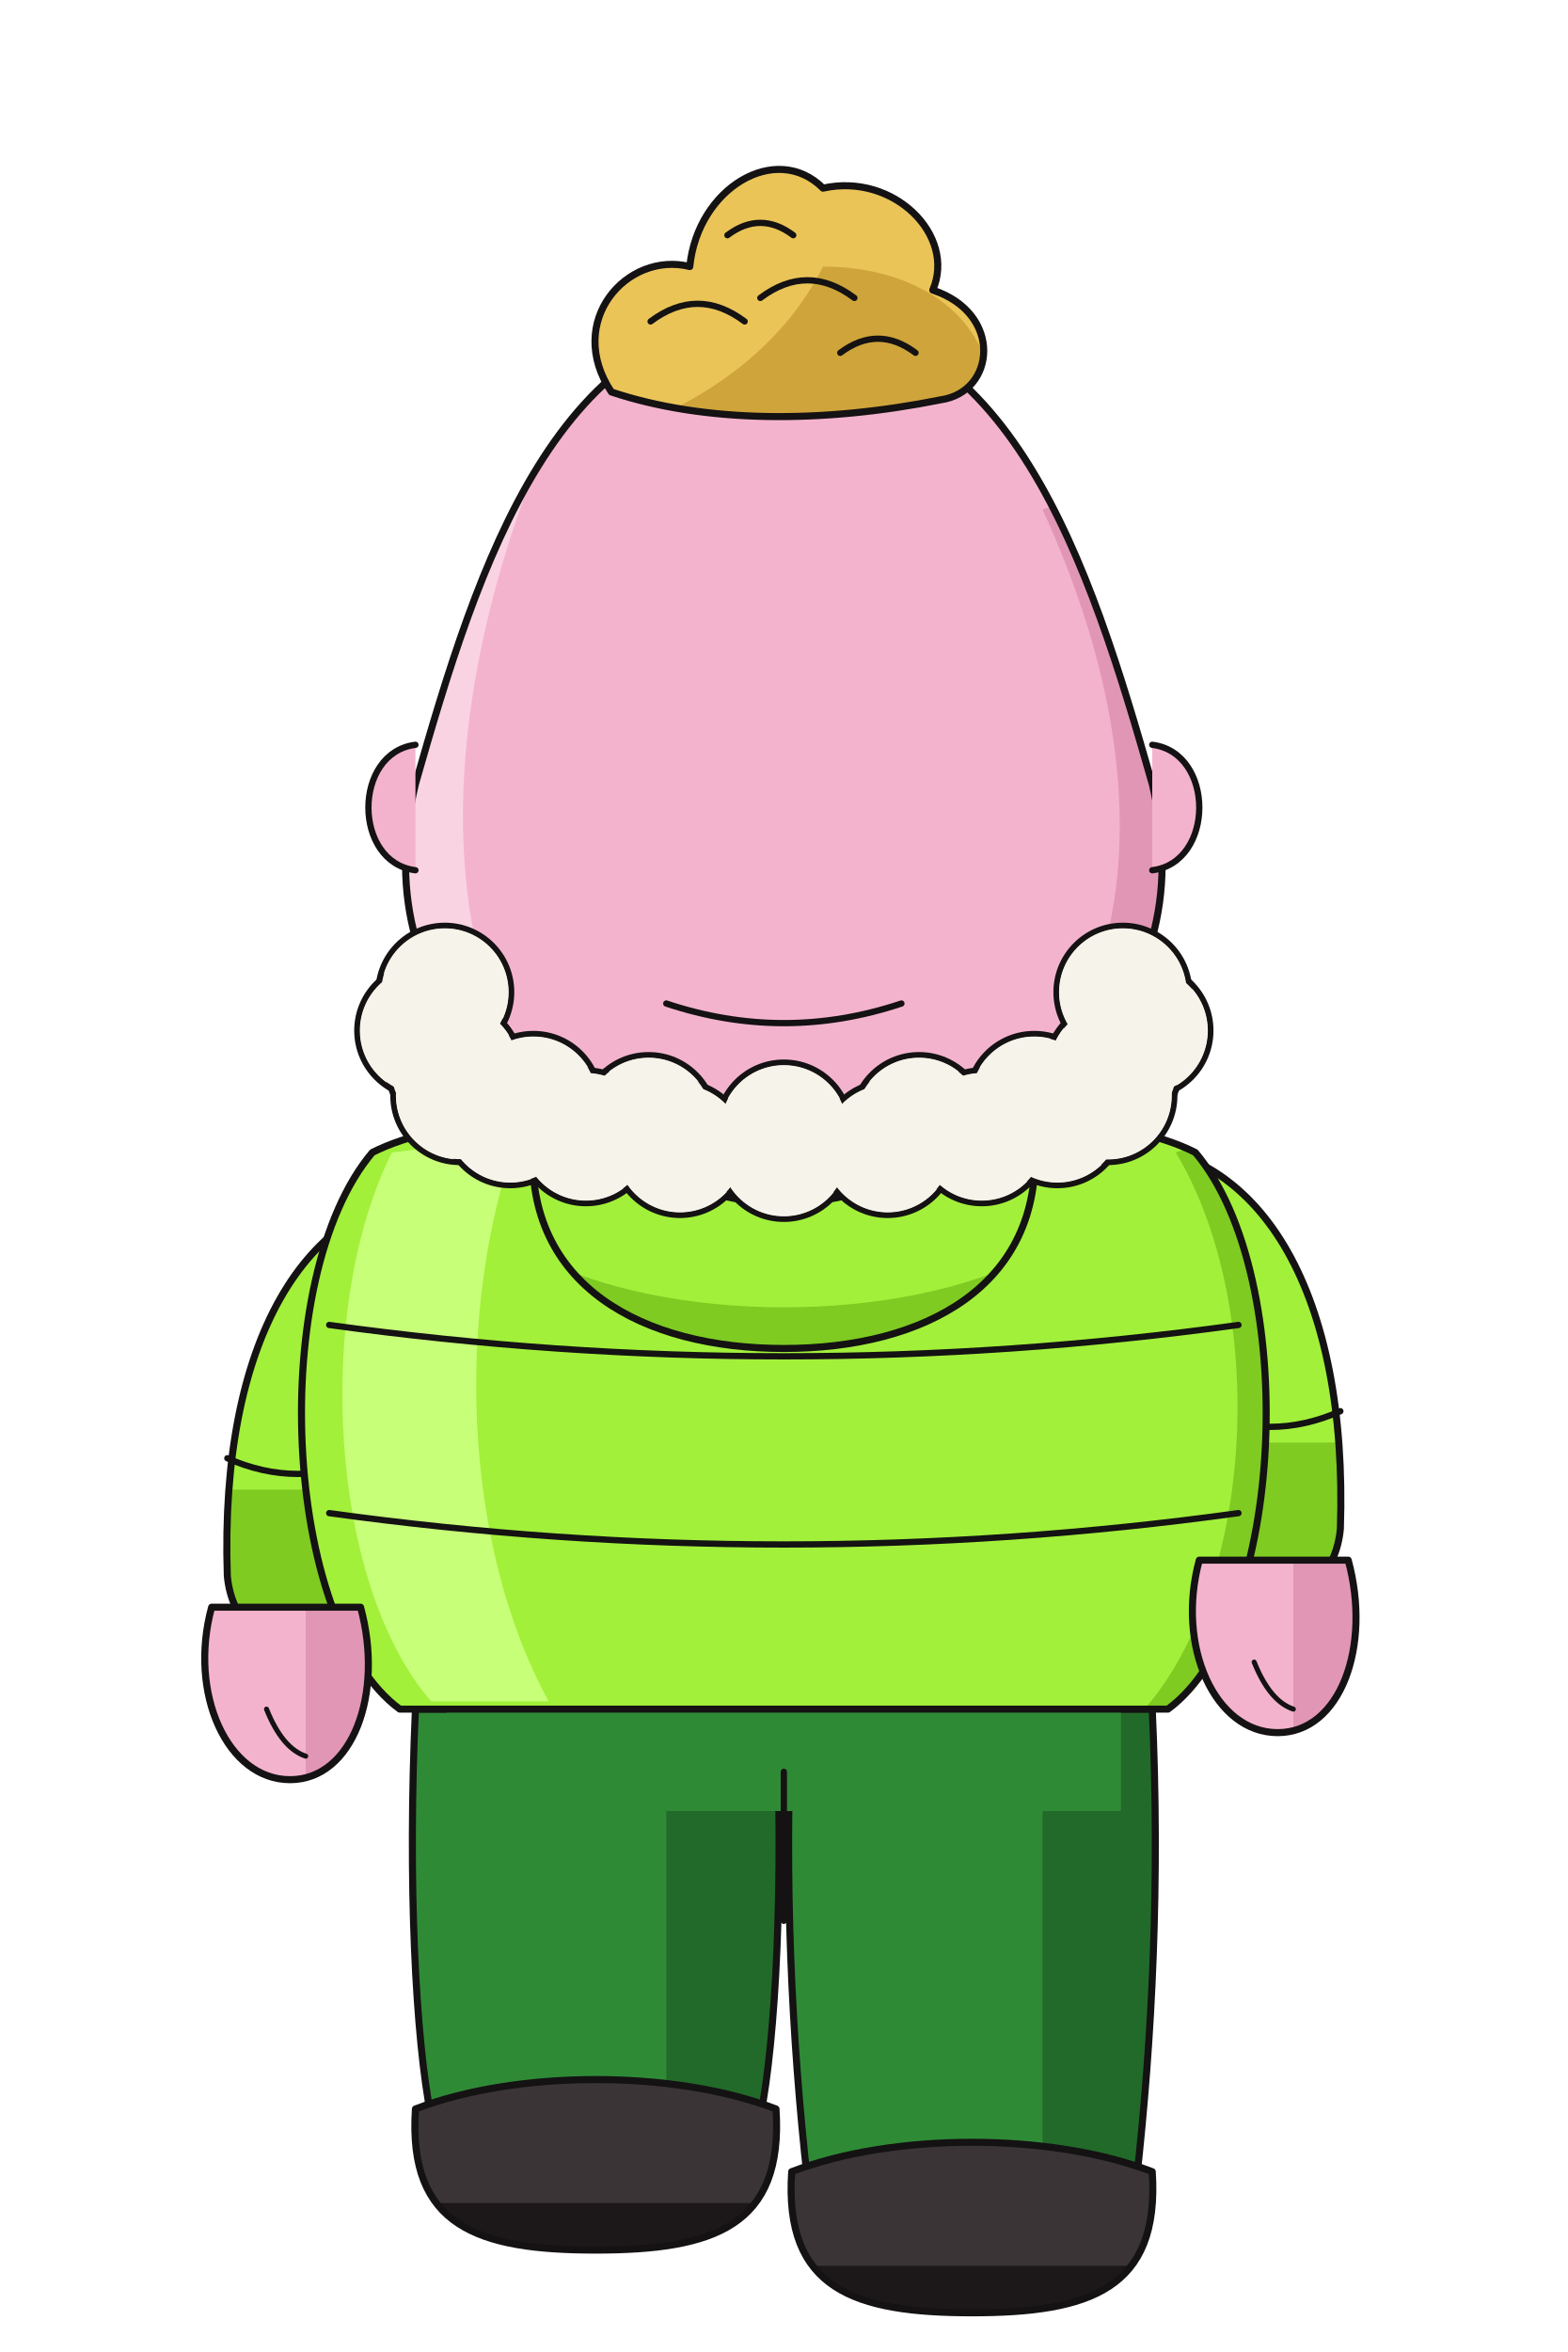
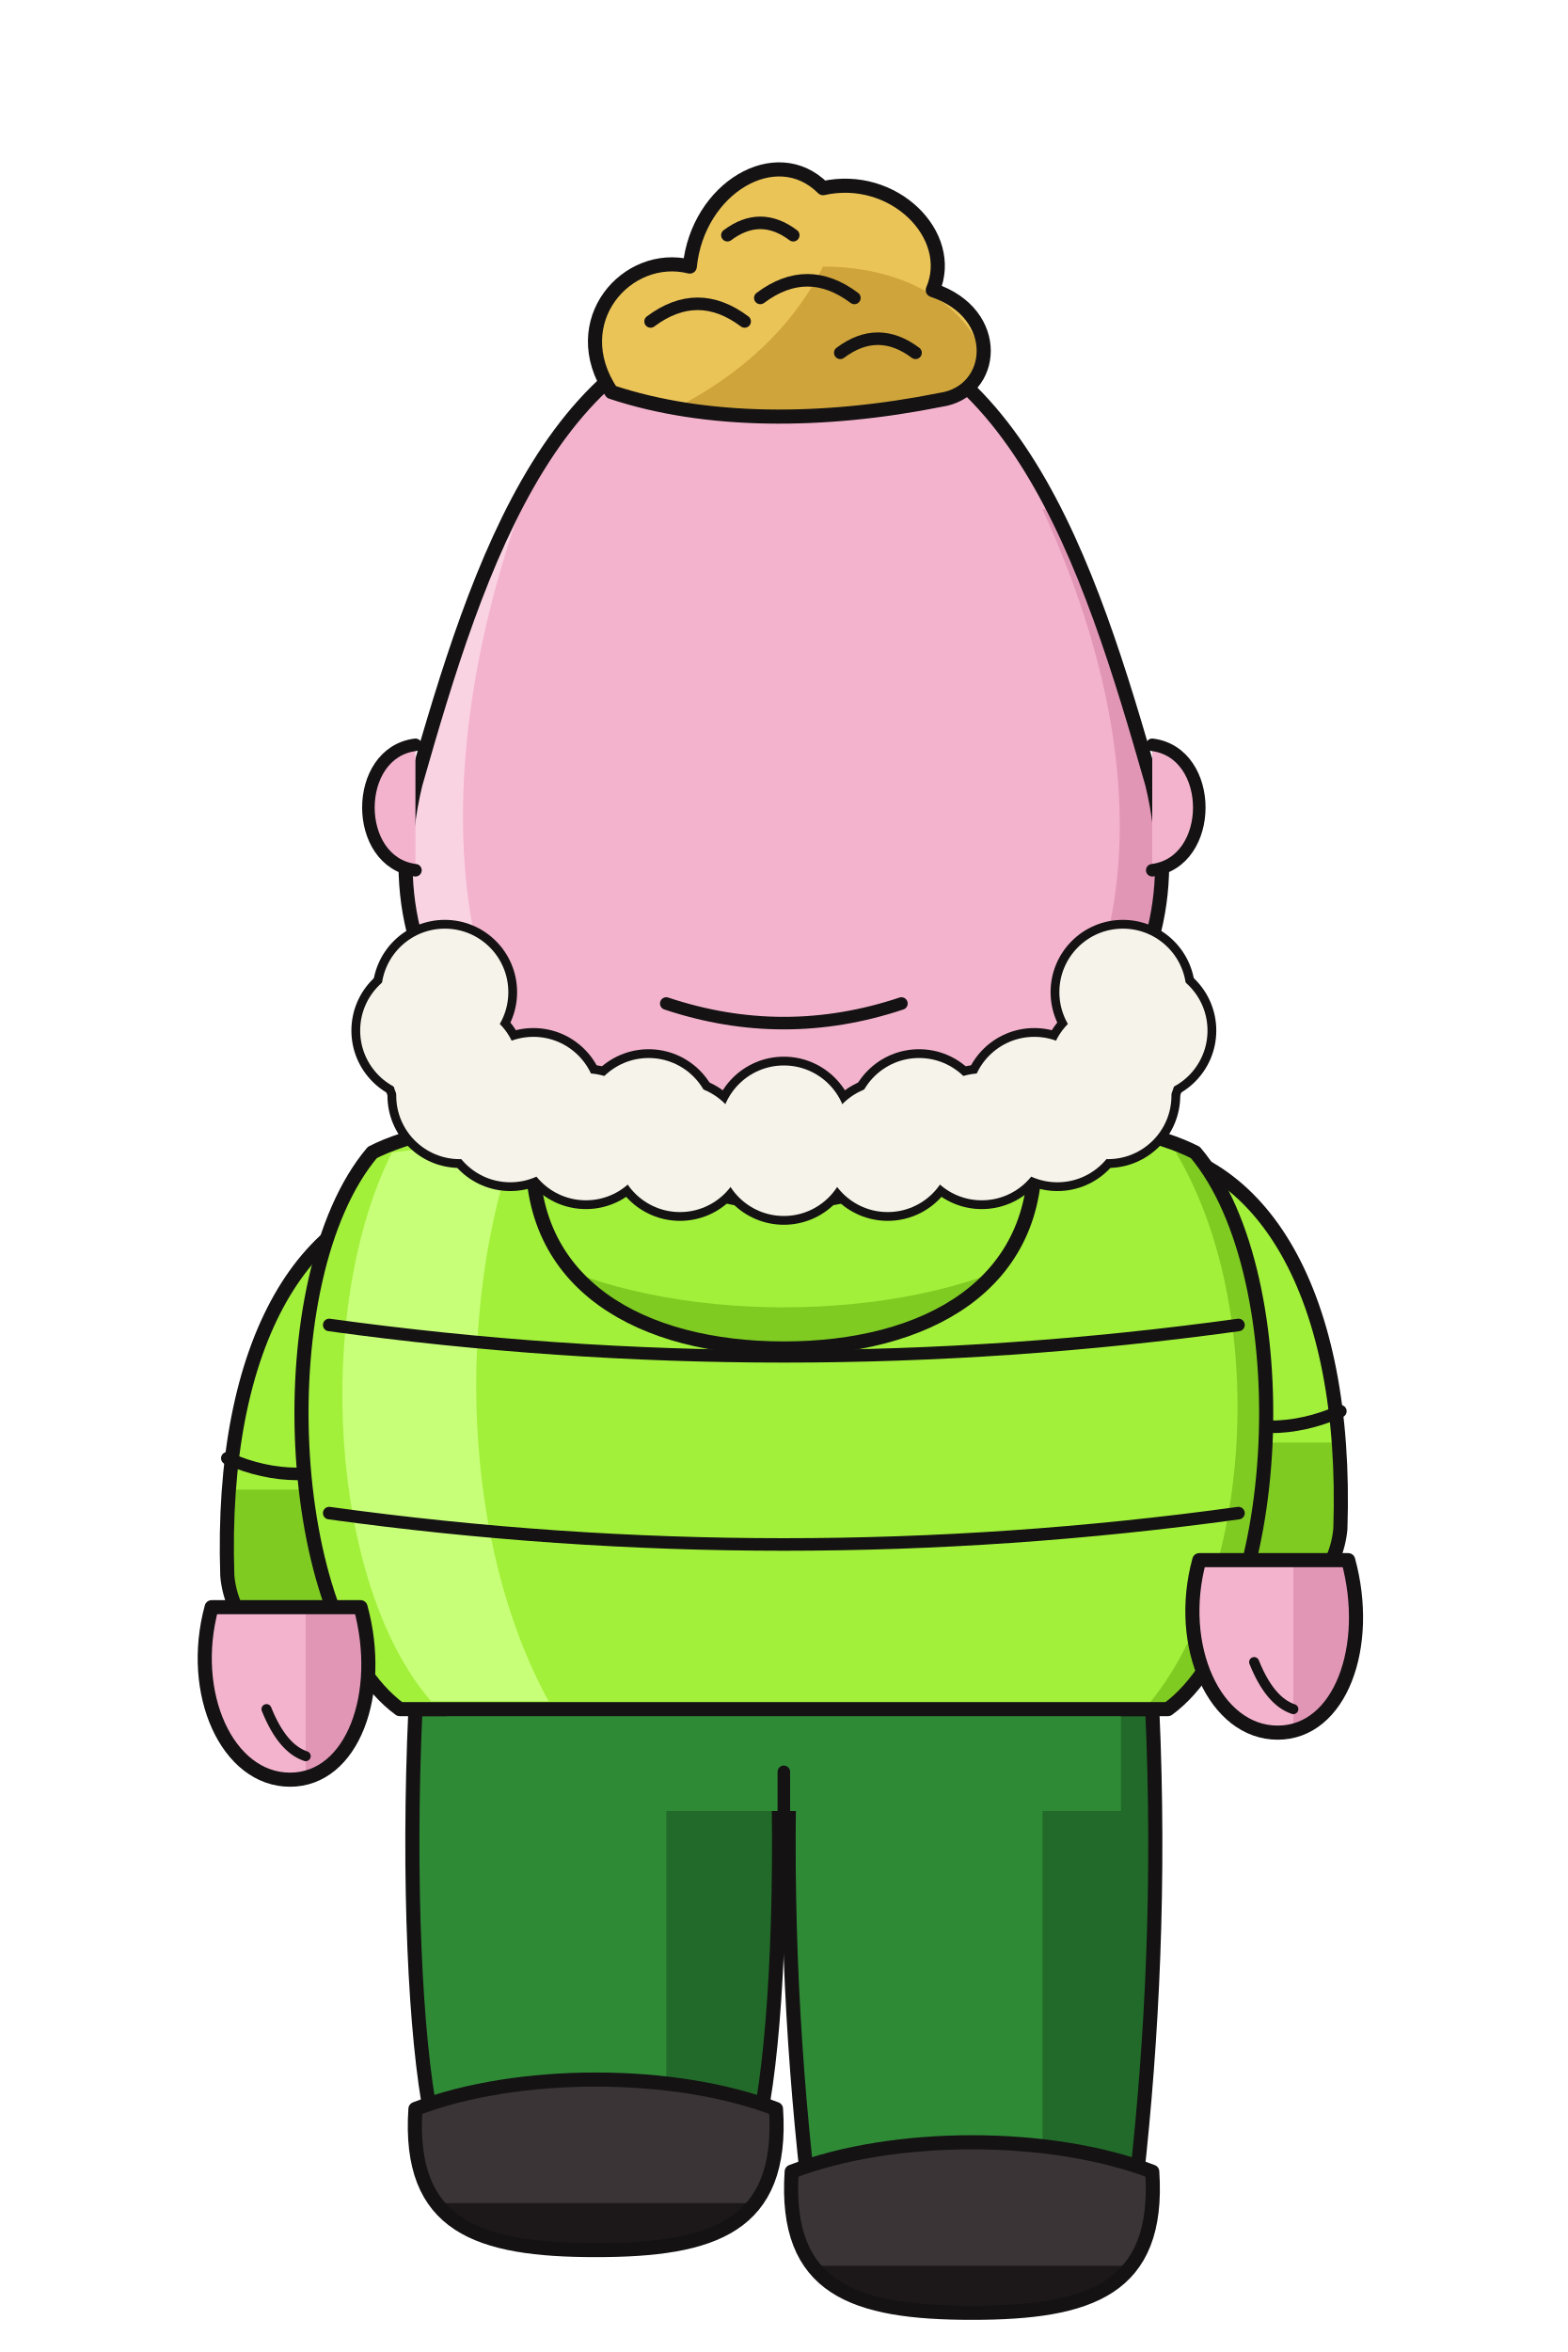
<svg xmlns="http://www.w3.org/2000/svg" width="800" height="1200" viewBox="0 0 400 600">
  <defs>
    <clipPath id="c1">
      <path d="M106,436 L198,436 C200,480 198,520 194,540.0 L110,540.0 C106,520 104,480 106,436 Z" />
    </clipPath>
    <clipPath id="c2">
      <path d="M106,538.0 C104,568.0 122,574.0 152,574.0 C182,574.0 200,568.0 198,538.0 C172,528.0 132,528.0 106,538.0 Z" />
    </clipPath>
    <clipPath id="c3">
      <path d="M202,436 L294,436 C296,480 294,520 290,556.0 L206,556.0 C202,520 200,480 202,436 Z" />
    </clipPath>
    <clipPath id="c4">
      <path d="M202,554.0 C200,584.0 218,590.0 248,590.0 C278,590.0 296,584.0 294,554.0 C268,544.0 228,544.0 202,554.0 Z" />
    </clipPath>
    <clipPath id="c5">
      <path d="M112,304 C78,306 56,342 58,402 C60,424 88,430 96,414 C100,376 106,342 118,318 Z" />
    </clipPath>
    <clipPath id="c6">
      <path d="M 288.0,304.0 C 322.0,306.0 344.0,342.0 342.0,402.0 C 340.0,424.0 312.0,430.0 304.0,414.0 C 300.0,376.0 294.0,342.0 282.0,318.0 Z" />
    </clipPath>
    <clipPath id="c7">
      <path d="M95,300 C68,332 72,420 102,442 L298,442 C328,420 332,332 305,300 C270,282 130,282 95,300 Z" />
    </clipPath>
    <clipPath id="c8">
      <path d="M136,298 C134,268 266,268 264,298 C266,334 236,350 200,350 C164,350 134,334 136,298 Z" />
    </clipPath>
    <clipPath id="c9">
      <path d="M200,86 C258,86 278,150 294,206 C308,264 262,302 200,302 C138,302 92,264 106,206 C122,150 142,86 200,86 Z" />
    </clipPath>
    <clipPath id="c10">
      <path d="M156.0,106 C144.0,88 160.0,70 176.0,74 C178.0,54 198.0,42 210.0,54 C228.0,50 244.0,66 238.0,80 C256.0,86 254.0,106 240.0,108 C210.0,114 180.0,114 156.0,106 Z" />
    </clipPath>
    <clipPath id="c11">
      <path d="M54,416.0 C48,438.0 58,460.0 74,460.0 C90,460.0 98,438.0 92,416.0 Z" />
    </clipPath>
    <clipPath id="c12">
      <path d="M306,404.0 C300,426.0 310,448.0 326,448.0 C342,448.0 350,426.0 344,404.0 Z" />
    </clipPath>
  </defs>
  <path d="M106,436 L198,436 C200,480 198,520 194,540.0 L110,540.0 C106,520 104,480 106,436 Z" fill="#2F8A36" />
  <g clip-path="url(#c1)">
    <path d="M170,430 L212,430 L212,550.0 L170,550.0 Z" fill="#226A29" />
  </g>
-   <path d="M106,436 L198,436 C200,480 198,520 194,540.0 L110,540.0 C106,520 104,480 106,436 Z" fill="none" stroke="#141213" stroke-width="1.8" stroke-linejoin="round" stroke-linecap="round" />
+   <path d="M106,436 L198,436 C200,480 198,520 194,540.0 L110,540.0 C106,520 104,480 106,436 Z" fill="none" stroke="#141213" stroke-width="3.6" stroke-linejoin="round" stroke-linecap="round" />
  <path d="M106,538.0 C104,568.0 122,574.0 152,574.0 C182,574.0 200,568.0 198,538.0 C172,528.0 132,528.0 106,538.0 Z" fill="#3A3436" />
  <g clip-path="url(#c2)">
    <path d="M92,562.0 L212,562.0 L212,582.0 L92,582.0 Z" fill="#1C1819" />
  </g>
-   <path d="M106,538.0 C104,568.0 122,574.0 152,574.0 C182,574.0 200,568.0 198,538.0 C172,528.0 132,528.0 106,538.0 Z" fill="none" stroke="#141213" stroke-width="1.8" stroke-linejoin="round" stroke-linecap="round" />
+   <path d="M106,538.0 C104,568.0 122,574.0 152,574.0 C182,574.0 200,568.0 198,538.0 C172,528.0 132,528.0 106,538.0 Z" fill="none" stroke="#141213" stroke-width="3.6" stroke-linejoin="round" stroke-linecap="round" />
  <path d="M202,436 L294,436 C296,480 294,520 290,556.0 L206,556.0 C202,520 200,480 202,436 Z" fill="#2F8A36" />
  <g clip-path="url(#c3)">
    <path d="M266,430 L308,430 L308,566.0 L266,566.0 Z" fill="#226A29" />
  </g>
-   <path d="M202,436 L294,436 C296,480 294,520 290,556.0 L206,556.0 C202,520 200,480 202,436 Z" fill="none" stroke="#141213" stroke-width="1.8" stroke-linejoin="round" stroke-linecap="round" />
+   <path d="M202,436 L294,436 C296,480 294,520 290,556.0 L206,556.0 C202,520 200,480 202,436 Z" fill="none" stroke="#141213" stroke-width="3.6" stroke-linejoin="round" stroke-linecap="round" />
  <path d="M202,554.0 C200,584.0 218,590.0 248,590.0 C278,590.0 296,584.0 294,554.0 C268,544.0 228,544.0 202,554.0 Z" fill="#3A3436" />
  <g clip-path="url(#c4)">
    <path d="M188,578.0 L308,578.0 L308,598.0 L188,598.0 Z" fill="#1C1819" />
  </g>
-   <path d="M202,554.0 C200,584.0 218,590.0 248,590.0 C278,590.0 296,584.0 294,554.0 C268,544.0 228,544.0 202,554.0 Z" fill="none" stroke="#141213" stroke-width="1.8" stroke-linejoin="round" stroke-linecap="round" />
+   <path d="M202,554.0 C200,584.0 218,590.0 248,590.0 C278,590.0 296,584.0 294,554.0 C268,544.0 228,544.0 202,554.0 Z" fill="none" stroke="#141213" stroke-width="3.6" stroke-linejoin="round" stroke-linecap="round" />
  <path d="M114,436 L286,436 L286,462 L114,462 Z" fill="#2F8A36" />
-   <path d="M200,452 L200,490" fill="none" stroke="#141213" stroke-width="1.6" stroke-linejoin="round" stroke-linecap="round" />
+   <path d="M200,452 L200,490" fill="none" stroke="#141213" stroke-width="3.2" stroke-linejoin="round" stroke-linecap="round" />
  <g transform="translate(0,-6.0)">
    <g transform="translate(0,6.0)">
      <path d="M112,304 C78,306 56,342 58,402 C60,424 88,430 96,414 C100,376 106,342 118,318 Z" fill="#A2F03A" />
      <g clip-path="url(#c5)">
        <path d="M0,380 L400,380 L400,440 L0,440 Z" fill="#7FCB22" />
      </g>
-       <path d="M112,304 C78,306 56,342 58,402 C60,424 88,430 96,414 C100,376 106,342 118,318 Z" fill="none" stroke="#141213" stroke-width="1.8" stroke-linejoin="round" stroke-linecap="round" />
-       <path d="M58,372 Q76,380 94,372" fill="none" stroke="#141213" stroke-width="1.6" stroke-linejoin="round" stroke-linecap="round" />
+       <path d="M112,304 C78,306 56,342 58,402 C60,424 88,430 96,414 C100,376 106,342 118,318 Z" fill="none" stroke="#141213" stroke-width="3.6" stroke-linejoin="round" stroke-linecap="round" />
+       <path d="M58,372 Q76,380 94,372" fill="none" stroke="#141213" stroke-width="3.2" stroke-linejoin="round" stroke-linecap="round" />
    </g>
    <g transform="translate(0,-6.0)">
      <path d="M 288.0,304.0 C 322.0,306.0 344.0,342.0 342.0,402.0 C 340.0,424.0 312.0,430.0 304.0,414.0 C 300.0,376.0 294.0,342.0 282.0,318.0 Z" fill="#A2F03A" />
      <g clip-path="url(#c6)">
        <path d="M0,380 L400,380 L400,440 L0,440 Z" fill="#7FCB22" />
      </g>
-       <path d="M 288.0,304.0 C 322.0,306.0 344.0,342.0 342.0,402.0 C 340.0,424.0 312.0,430.0 304.0,414.0 C 300.0,376.0 294.0,342.0 282.0,318.0 Z" fill="none" stroke="#141213" stroke-width="1.8" stroke-linejoin="round" stroke-linecap="round" />
-       <path d="M306,372 Q324,380 342,372" fill="none" stroke="#141213" stroke-width="1.6" stroke-linejoin="round" stroke-linecap="round" />
+       <path d="M 288.0,304.0 C 322.0,306.0 344.0,342.0 342.0,402.0 C 340.0,424.0 312.0,430.0 304.0,414.0 C 300.0,376.0 294.0,342.0 282.0,318.0 Z" fill="none" stroke="#141213" stroke-width="3.6" stroke-linejoin="round" stroke-linecap="round" />
+       <path d="M306,372 Q324,380 342,372" fill="none" stroke="#141213" stroke-width="3.2" stroke-linejoin="round" stroke-linecap="round" />
    </g>
    <path d="M95,300 C68,332 72,420 102,442 L298,442 C328,420 332,332 305,300 C270,282 130,282 95,300 Z" fill="#A2F03A" />
    <g clip-path="url(#c7)">
      <path d="M300,300 C324,340 320,410 292,442 L330,442 L330,290 Z" fill="#7FCB22" />
    </g>
    <g clip-path="url(#c7)">
      <path d="M100,300 C80,340 84,410 110,440 L140,440 C118,400 116,340 132,296 Z" fill="#C8FF78" />
    </g>
-     <path d="M95,300 C68,332 72,420 102,442 L298,442 C328,420 332,332 305,300 C270,282 130,282 95,300 Z" fill="none" stroke="#141213" stroke-width="1.8" stroke-linejoin="round" stroke-linecap="round" />
-     <path d="M84,344 Q200,360 316,344" fill="none" stroke="#141213" stroke-width="1.6" stroke-linejoin="round" stroke-linecap="round" />
-     <path d="M84,392 Q200,408 316,392" fill="none" stroke="#141213" stroke-width="1.6" stroke-linejoin="round" stroke-linecap="round" />
+     <path d="M95,300 C68,332 72,420 102,442 L298,442 C328,420 332,332 305,300 C270,282 130,282 95,300 Z" fill="none" stroke="#141213" stroke-width="3.6" stroke-linejoin="round" stroke-linecap="round" />
+     <path d="M84,344 Q200,360 316,344" fill="none" stroke="#141213" stroke-width="3.2" stroke-linejoin="round" stroke-linecap="round" />
+     <path d="M84,392 Q200,408 316,392" fill="none" stroke="#141213" stroke-width="3.2" stroke-linejoin="round" stroke-linecap="round" />
    <path d="M136,298 C134,268 266,268 264,298 C266,334 236,350 200,350 C164,350 134,334 136,298 Z" fill="#A2F03A" />
    <g clip-path="url(#c8)">
      <path d="M136,326 C170,344 230,344 264,326 L264,360 L136,360 Z" fill="#7FCB22" />
    </g>
-     <path d="M136,298 C134,268 266,268 264,298 C266,334 236,350 200,350 C164,350 134,334 136,298 Z" fill="none" stroke="#141213" stroke-width="1.8" stroke-linejoin="round" stroke-linecap="round" />
-     <path d="M158,300 Q200,326 242,300" fill="none" stroke="#141213" stroke-width="1.6" stroke-linejoin="round" stroke-linecap="round" />
+     <path d="M136,298 C134,268 266,268 264,298 C266,334 236,350 200,350 C164,350 134,334 136,298 Z" fill="none" stroke="#141213" stroke-width="3.6" stroke-linejoin="round" stroke-linecap="round" />
+     <path d="M158,300 Q200,326 242,300" fill="none" stroke="#141213" stroke-width="3.2" stroke-linejoin="round" stroke-linecap="round" />
    <path d="M200,86 C258,86 278,150 294,206 C308,264 262,302 200,302 C138,302 92,264 106,206 C122,150 142,86 200,86 Z" fill="#F4B3CD" />
    <g clip-path="url(#c9)">
      <path d="M266,136 C300,210 290,276 236,306 L312,306 L312,120 Z" fill="#E296B6" />
    </g>
    <g clip-path="url(#c9)">
      <path d="M146,104 C114,170 104,250 146,296 L96,306 L90,96 Z" fill="#FAD3E3" />
    </g>
-     <path d="M200,86 C258,86 278,150 294,206 C308,264 262,302 200,302 C138,302 92,264 106,206 C122,150 142,86 200,86 Z" fill="none" stroke="#141213" stroke-width="1.8" stroke-linejoin="round" stroke-linecap="round" />
-     <path d="M170,262 Q200,272 230,262" fill="none" stroke="#141213" stroke-width="1.6" stroke-linejoin="round" stroke-linecap="round" />
-     <path d="M106,196 C90,198 90,226 106,228" fill="#F4B3CD" stroke="#141213" stroke-width="1.6" stroke-linejoin="round" stroke-linecap="round" />
-     <path d="M294,196 C310,198 310,226 294,228" fill="#F4B3CD" stroke="#141213" stroke-width="1.6" stroke-linejoin="round" stroke-linecap="round" />
-     <ellipse cx="113.5" cy="259.1" rx="17.0" ry="17.0" fill="#F6F3EA" stroke="#141213" stroke-width="1.44" />
-     <ellipse cx="108.1" cy="268.9" rx="17.0" ry="17.0" fill="#F6F3EA" stroke="#141213" stroke-width="1.44" />
-     <ellipse cx="116.0" cy="278.6" rx="17.0" ry="17.0" fill="#F6F3EA" stroke="#141213" stroke-width="1.44" />
-     <ellipse cx="136.1" cy="286.7" rx="17.0" ry="17.0" fill="#F6F3EA" stroke="#141213" stroke-width="1.44" />
-     <ellipse cx="165.5" cy="292.1" rx="17.0" ry="17.0" fill="#F6F3EA" stroke="#141213" stroke-width="1.44" />
-     <ellipse cx="200.0" cy="294.0" rx="17.0" ry="17.0" fill="#F6F3EA" stroke="#141213" stroke-width="1.44" />
-     <ellipse cx="234.5" cy="292.1" rx="17.0" ry="17.0" fill="#F6F3EA" stroke="#141213" stroke-width="1.44" />
-     <ellipse cx="263.9" cy="286.7" rx="17.0" ry="17.0" fill="#F6F3EA" stroke="#141213" stroke-width="1.44" />
-     <ellipse cx="284.0" cy="278.6" rx="17.0" ry="17.0" fill="#F6F3EA" stroke="#141213" stroke-width="1.44" />
-     <ellipse cx="291.9" cy="268.9" rx="17.0" ry="17.0" fill="#F6F3EA" stroke="#141213" stroke-width="1.44" />
-     <ellipse cx="286.5" cy="259.1" rx="17.0" ry="17.0" fill="#F6F3EA" stroke="#141213" stroke-width="1.44" />
-     <ellipse cx="117.3" cy="285.5" rx="17.0" ry="17.0" fill="#F6F3EA" stroke="#141213" stroke-width="1.44" />
-     <ellipse cx="130.2" cy="291.4" rx="17.0" ry="17.0" fill="#F6F3EA" stroke="#141213" stroke-width="1.44" />
-     <ellipse cx="149.5" cy="296.0" rx="17.0" ry="17.0" fill="#F6F3EA" stroke="#141213" stroke-width="1.44" />
-     <ellipse cx="173.5" cy="299.0" rx="17.0" ry="17.0" fill="#F6F3EA" stroke="#141213" stroke-width="1.44" />
-     <ellipse cx="200.0" cy="300.0" rx="17.0" ry="17.0" fill="#F6F3EA" stroke="#141213" stroke-width="1.44" />
-     <ellipse cx="226.5" cy="299.0" rx="17.0" ry="17.0" fill="#F6F3EA" stroke="#141213" stroke-width="1.44" />
-     <ellipse cx="250.5" cy="296.0" rx="17.0" ry="17.0" fill="#F6F3EA" stroke="#141213" stroke-width="1.44" />
-     <ellipse cx="269.8" cy="291.4" rx="17.0" ry="17.0" fill="#F6F3EA" stroke="#141213" stroke-width="1.44" />
-     <ellipse cx="282.7" cy="285.5" rx="17.0" ry="17.0" fill="#F6F3EA" stroke="#141213" stroke-width="1.44" />
+     <path d="M200,86 C258,86 278,150 294,206 C308,264 262,302 200,302 C138,302 92,264 106,206 C122,150 142,86 200,86 Z" fill="none" stroke="#141213" stroke-width="3.6" stroke-linejoin="round" stroke-linecap="round" />
+     <path d="M170,262 Q200,272 230,262" fill="none" stroke="#141213" stroke-width="3.2" stroke-linejoin="round" stroke-linecap="round" />
+     <path d="M106,196 C90,198 90,226 106,228" fill="#F4B3CD" stroke="#141213" stroke-width="3.2" stroke-linejoin="round" stroke-linecap="round" />
+     <path d="M294,196 C310,198 310,226 294,228" fill="#F4B3CD" stroke="#141213" stroke-width="3.2" stroke-linejoin="round" stroke-linecap="round" />
+     <ellipse cx="113.5" cy="259.1" rx="17.0" ry="17.0" fill="#F6F3EA" stroke="#141213" stroke-width="2.88" />
+     <ellipse cx="108.1" cy="268.9" rx="17.0" ry="17.0" fill="#F6F3EA" stroke="#141213" stroke-width="2.88" />
+     <ellipse cx="116.0" cy="278.6" rx="17.0" ry="17.0" fill="#F6F3EA" stroke="#141213" stroke-width="2.88" />
+     <ellipse cx="136.1" cy="286.7" rx="17.0" ry="17.0" fill="#F6F3EA" stroke="#141213" stroke-width="2.88" />
+     <ellipse cx="165.5" cy="292.1" rx="17.0" ry="17.0" fill="#F6F3EA" stroke="#141213" stroke-width="2.88" />
+     <ellipse cx="200.0" cy="294.0" rx="17.0" ry="17.0" fill="#F6F3EA" stroke="#141213" stroke-width="2.88" />
+     <ellipse cx="234.5" cy="292.1" rx="17.0" ry="17.0" fill="#F6F3EA" stroke="#141213" stroke-width="2.88" />
+     <ellipse cx="263.9" cy="286.7" rx="17.0" ry="17.0" fill="#F6F3EA" stroke="#141213" stroke-width="2.88" />
+     <ellipse cx="284.0" cy="278.6" rx="17.0" ry="17.0" fill="#F6F3EA" stroke="#141213" stroke-width="2.88" />
+     <ellipse cx="291.9" cy="268.9" rx="17.0" ry="17.0" fill="#F6F3EA" stroke="#141213" stroke-width="2.88" />
+     <ellipse cx="286.5" cy="259.1" rx="17.0" ry="17.0" fill="#F6F3EA" stroke="#141213" stroke-width="2.88" />
+     <ellipse cx="117.3" cy="285.5" rx="17.0" ry="17.0" fill="#F6F3EA" stroke="#141213" stroke-width="2.88" />
+     <ellipse cx="130.2" cy="291.4" rx="17.0" ry="17.0" fill="#F6F3EA" stroke="#141213" stroke-width="2.88" />
+     <ellipse cx="149.5" cy="296.0" rx="17.0" ry="17.0" fill="#F6F3EA" stroke="#141213" stroke-width="2.88" />
+     <ellipse cx="173.5" cy="299.0" rx="17.0" ry="17.0" fill="#F6F3EA" stroke="#141213" stroke-width="2.88" />
+     <ellipse cx="200.0" cy="300.0" rx="17.0" ry="17.0" fill="#F6F3EA" stroke="#141213" stroke-width="2.88" />
+     <ellipse cx="226.5" cy="299.0" rx="17.0" ry="17.0" fill="#F6F3EA" stroke="#141213" stroke-width="2.88" />
+     <ellipse cx="250.5" cy="296.0" rx="17.0" ry="17.0" fill="#F6F3EA" stroke="#141213" stroke-width="2.88" />
+     <ellipse cx="269.8" cy="291.4" rx="17.0" ry="17.0" fill="#F6F3EA" stroke="#141213" stroke-width="2.88" />
+     <ellipse cx="282.7" cy="285.5" rx="17.0" ry="17.0" fill="#F6F3EA" stroke="#141213" stroke-width="2.88" />
    <ellipse cx="113.5" cy="259.1" rx="16.2" ry="16.2" fill="#F6F3EA" />
    <ellipse cx="108.1" cy="268.9" rx="16.2" ry="16.2" fill="#F6F3EA" />
    <ellipse cx="116.0" cy="278.6" rx="16.2" ry="16.2" fill="#F6F3EA" />
    <ellipse cx="136.1" cy="286.7" rx="16.2" ry="16.2" fill="#F6F3EA" />
    <ellipse cx="165.5" cy="292.1" rx="16.2" ry="16.2" fill="#F6F3EA" />
    <ellipse cx="200.0" cy="294.0" rx="16.2" ry="16.2" fill="#F6F3EA" />
    <ellipse cx="234.5" cy="292.1" rx="16.2" ry="16.2" fill="#F6F3EA" />
    <ellipse cx="263.9" cy="286.7" rx="16.2" ry="16.2" fill="#F6F3EA" />
    <ellipse cx="284.0" cy="278.6" rx="16.2" ry="16.2" fill="#F6F3EA" />
    <ellipse cx="291.9" cy="268.9" rx="16.2" ry="16.2" fill="#F6F3EA" />
    <ellipse cx="286.5" cy="259.1" rx="16.2" ry="16.2" fill="#F6F3EA" />
    <ellipse cx="117.3" cy="285.5" rx="16.2" ry="16.2" fill="#F6F3EA" />
    <ellipse cx="130.2" cy="291.4" rx="16.2" ry="16.2" fill="#F6F3EA" />
    <ellipse cx="149.5" cy="296.0" rx="16.2" ry="16.2" fill="#F6F3EA" />
    <ellipse cx="173.5" cy="299.0" rx="16.2" ry="16.2" fill="#F6F3EA" />
    <ellipse cx="200.0" cy="300.0" rx="16.2" ry="16.2" fill="#F6F3EA" />
    <ellipse cx="226.5" cy="299.0" rx="16.2" ry="16.2" fill="#F6F3EA" />
    <ellipse cx="250.5" cy="296.0" rx="16.2" ry="16.2" fill="#F6F3EA" />
    <ellipse cx="269.8" cy="291.4" rx="16.2" ry="16.2" fill="#F6F3EA" />
    <ellipse cx="282.7" cy="285.5" rx="16.2" ry="16.2" fill="#F6F3EA" />
    <path d="M156.0,106 C144.0,88 160.0,70 176.0,74 C178.0,54 198.0,42 210.0,54 C228.0,50 244.0,66 238.0,80 C256.0,86 254.0,106 240.0,108 C210.0,114 180.0,114 156.0,106 Z" fill="#EBC458" />
    <g clip-path="url(#c10)">
      <path d="M210.0,74 C240.0,74 260.0,94 250.0,119 L150.0,119 C180.0,110 200,94 210.0,74 Z" fill="#CFA43A" />
    </g>
-     <path d="M156.0,106 C144.0,88 160.0,70 176.0,74 C178.0,54 198.0,42 210.0,54 C228.0,50 244.0,66 238.0,80 C256.0,86 254.0,106 240.0,108 C210.0,114 180.0,114 156.0,106 Z" fill="none" stroke="#141213" stroke-width="1.8" stroke-linejoin="round" stroke-linecap="round" />
-     <path d="M166.0,88.0 Q178.0,79.0 190.0,88.0" fill="none" stroke="#141213" stroke-width="1.6" stroke-linejoin="round" stroke-linecap="round" />
-     <path d="M194.0,82.0 Q206.0,73.0 218.0,82.0" fill="none" stroke="#141213" stroke-width="1.6" stroke-linejoin="round" stroke-linecap="round" />
-     <path d="M185.6,66.0 Q194.0,59.7 202.4,66.0" fill="none" stroke="#141213" stroke-width="1.6" stroke-linejoin="round" stroke-linecap="round" />
-     <path d="M214.4,96.0 Q224.0,88.8 233.6,96.0" fill="none" stroke="#141213" stroke-width="1.6" stroke-linejoin="round" stroke-linecap="round" />
+     <path d="M156.0,106 C144.0,88 160.0,70 176.0,74 C178.0,54 198.0,42 210.0,54 C228.0,50 244.0,66 238.0,80 C256.0,86 254.0,106 240.0,108 C210.0,114 180.0,114 156.0,106 Z" fill="none" stroke="#141213" stroke-width="3.6" stroke-linejoin="round" stroke-linecap="round" />
+     <path d="M166.0,88.0 Q178.0,79.0 190.0,88.0" fill="none" stroke="#141213" stroke-width="3.2" stroke-linejoin="round" stroke-linecap="round" />
+     <path d="M194.0,82.0 Q206.0,73.0 218.0,82.0" fill="none" stroke="#141213" stroke-width="3.2" stroke-linejoin="round" stroke-linecap="round" />
+     <path d="M185.6,66.0 Q194.0,59.7 202.4,66.0" fill="none" stroke="#141213" stroke-width="3.2" stroke-linejoin="round" stroke-linecap="round" />
+     <path d="M214.4,96.0 Q224.0,88.8 233.6,96.0" fill="none" stroke="#141213" stroke-width="3.2" stroke-linejoin="round" stroke-linecap="round" />
    <path d="M54,416.0 C48,438.0 58,460.0 74,460.0 C90,460.0 98,438.0 92,416.0 Z" fill="#F4B3CD" />
    <g clip-path="url(#c11)">
      <path d="M78,414.0 L104,414.0 L104,464.0 L78,464.0 Z" fill="#E296B6" />
    </g>
-     <path d="M54,416.0 C48,438.0 58,460.0 74,460.0 C90,460.0 98,438.0 92,416.0 Z" fill="none" stroke="#141213" stroke-width="1.8" stroke-linejoin="round" stroke-linecap="round" />
-     <path d="M68,442.0 Q72,452.0 78,454.0" fill="none" stroke="#141213" stroke-width="1.28" stroke-linejoin="round" stroke-linecap="round" />
+     <path d="M54,416.0 C48,438.0 58,460.0 74,460.0 C90,460.0 98,438.0 92,416.0 Z" fill="none" stroke="#141213" stroke-width="3.6" stroke-linejoin="round" stroke-linecap="round" />
+     <path d="M68,442.0 Q72,452.0 78,454.0" fill="none" stroke="#141213" stroke-width="2.56" stroke-linejoin="round" stroke-linecap="round" />
    <path d="M306,404.0 C300,426.0 310,448.0 326,448.0 C342,448.0 350,426.0 344,404.0 Z" fill="#F4B3CD" />
    <g clip-path="url(#c12)">
      <path d="M330,402.0 L356,402.0 L356,452.0 L330,452.0 Z" fill="#E296B6" />
    </g>
-     <path d="M306,404.0 C300,426.0 310,448.0 326,448.0 C342,448.0 350,426.0 344,404.0 Z" fill="none" stroke="#141213" stroke-width="1.8" stroke-linejoin="round" stroke-linecap="round" />
-     <path d="M320,430.0 Q324,440.0 330,442.0" fill="none" stroke="#141213" stroke-width="1.28" stroke-linejoin="round" stroke-linecap="round" />
+     <path d="M306,404.0 C300,426.0 310,448.0 326,448.0 C342,448.0 350,426.0 344,404.0 Z" fill="none" stroke="#141213" stroke-width="3.6" stroke-linejoin="round" stroke-linecap="round" />
+     <path d="M320,430.0 Q324,440.0 330,442.0" fill="none" stroke="#141213" stroke-width="2.56" stroke-linejoin="round" stroke-linecap="round" />
  </g>
</svg>
